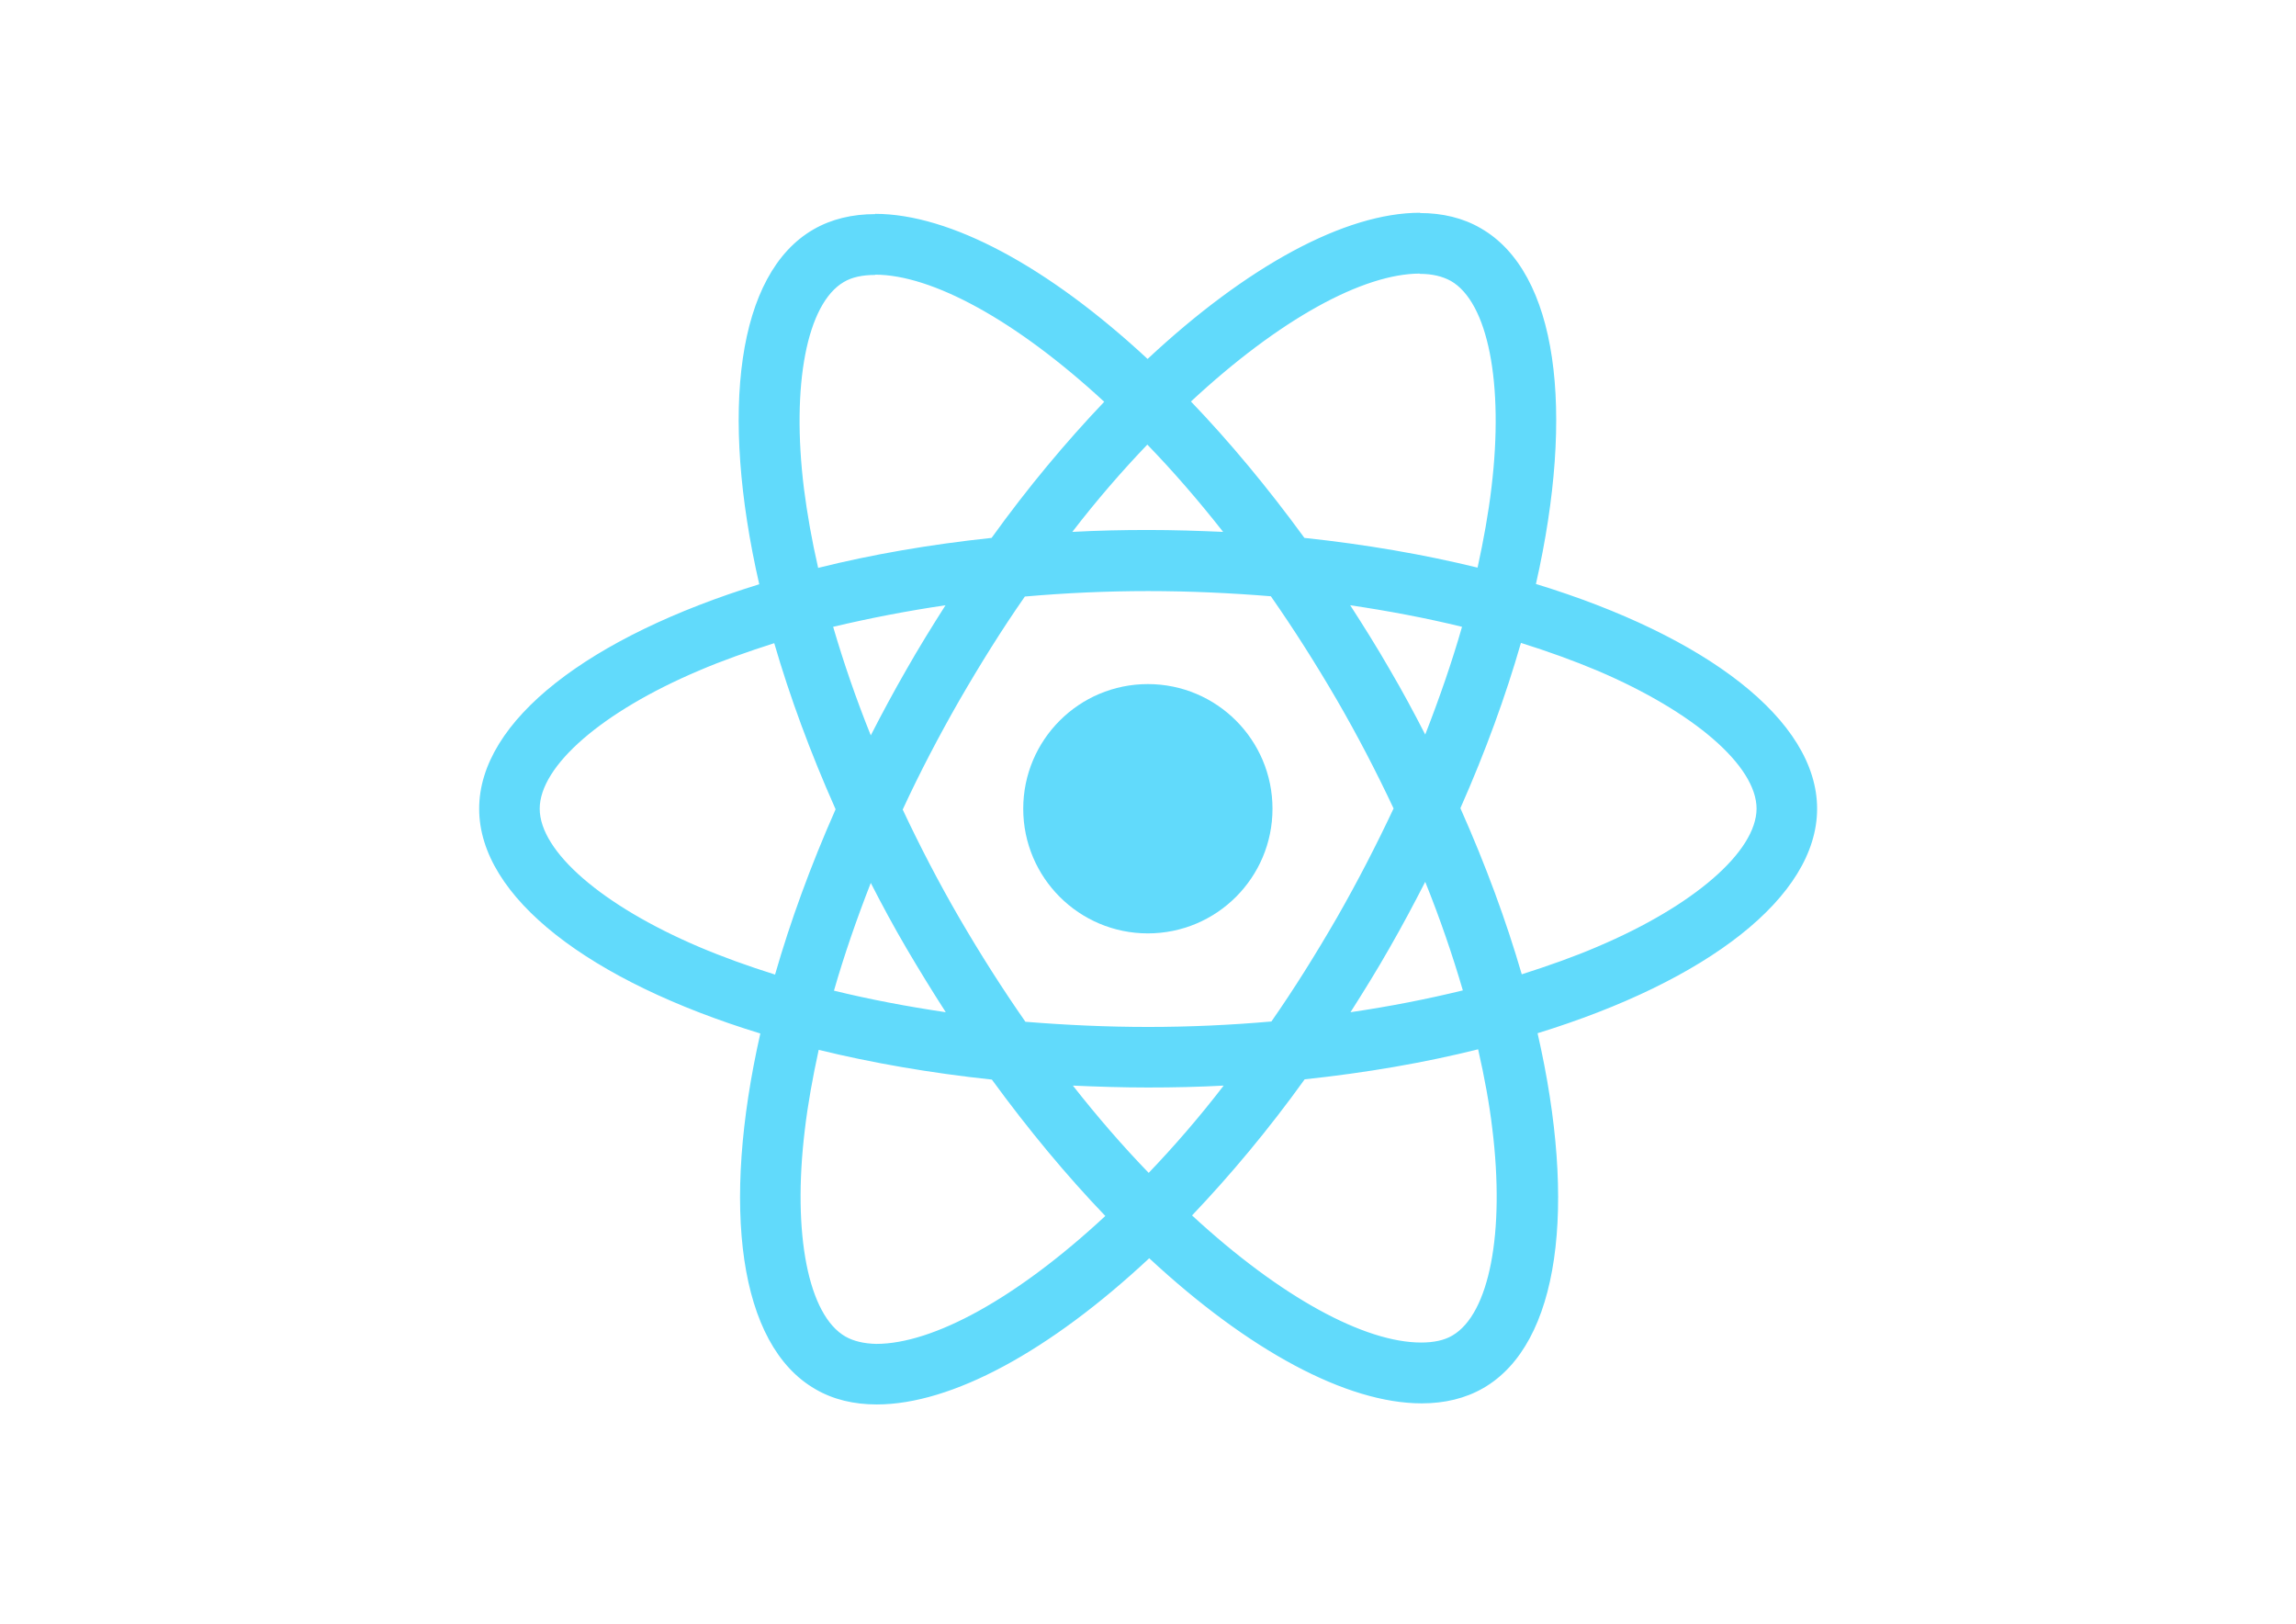
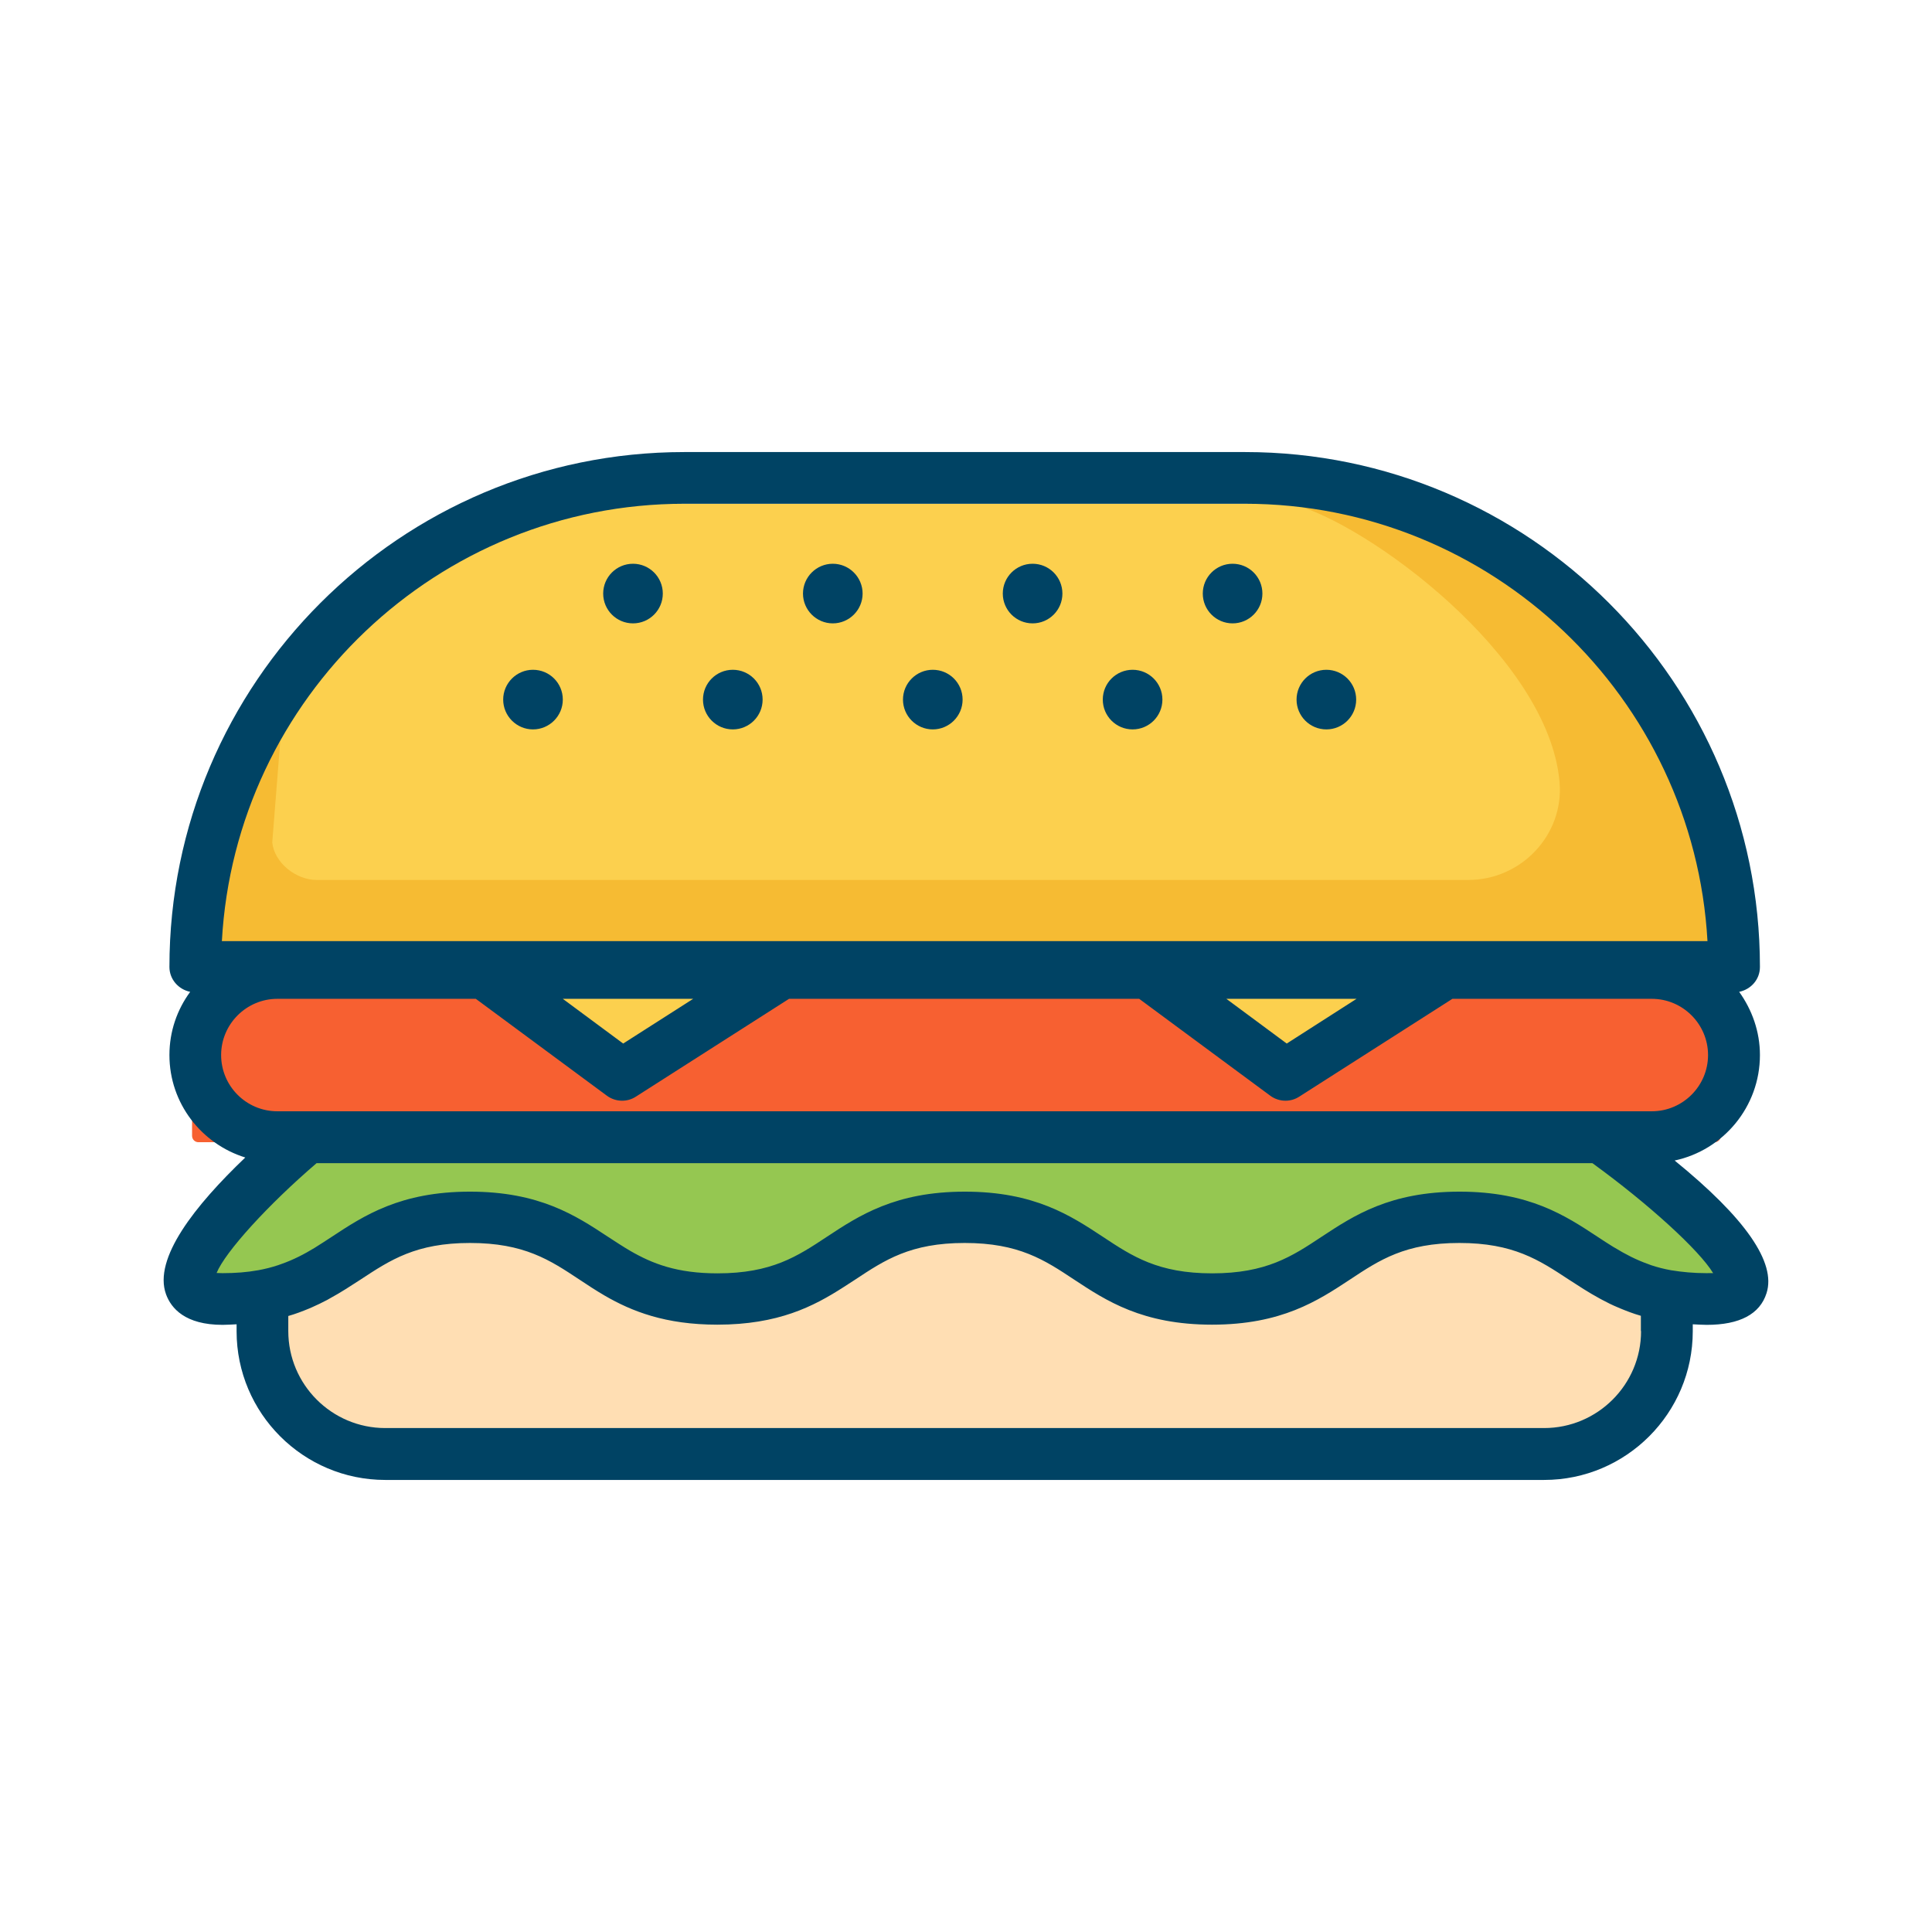
- <svg xmlns="http://www.w3.org/2000/svg" viewBox="0 0 841.9 595.3">
-   <g fill="#61DAFB">
-     <path d="M666.3 296.5c0-32.5-40.7-63.3-103.1-82.4 14.4-63.6 8-114.2-20.2-130.4-6.5-3.8-14.1-5.6-22.4-5.6v22.3c4.6 0 8.3.9 11.4 2.6 13.6 7.8 19.5 37.5 14.9 75.7-1.1 9.4-2.9 19.3-5.1 29.4-19.6-4.8-41-8.5-63.5-10.9-13.5-18.5-27.5-35.3-41.6-50 32.6-30.3 63.2-46.9 84-46.9V78c-27.5 0-63.5 19.6-99.9 53.6-36.4-33.8-72.4-53.2-99.9-53.2v22.3c20.7 0 51.4 16.5 84 46.6-14 14.7-28 31.4-41.3 49.9-22.6 2.4-44 6.1-63.6 11-2.3-10-4-19.7-5.2-29-4.7-38.2 1.1-67.9 14.6-75.8 3-1.8 6.9-2.6 11.5-2.6V78.5c-8.4 0-16 1.8-22.6 5.6-28.1 16.2-34.4 66.7-19.9 130.1-62.2 19.2-102.7 49.9-102.7 82.3 0 32.5 40.7 63.3 103.1 82.4-14.4 63.6-8 114.2 20.2 130.4 6.5 3.8 14.1 5.6 22.5 5.6 27.5 0 63.5-19.6 99.9-53.6 36.4 33.8 72.4 53.2 99.9 53.2 8.4 0 16-1.8 22.6-5.6 28.1-16.2 34.4-66.7 19.9-130.1 62-19.1 102.5-49.9 102.5-82.3zm-130.2-66.7c-3.7 12.9-8.3 26.2-13.5 39.5-4.1-8-8.4-16-13.1-24-4.6-8-9.5-15.8-14.4-23.4 14.2 2.1 27.9 4.7 41 7.9zm-45.8 106.5c-7.8 13.5-15.8 26.3-24.1 38.2-14.9 1.3-30 2-45.2 2-15.1 0-30.2-.7-45-1.9-8.3-11.9-16.4-24.6-24.2-38-7.6-13.1-14.5-26.4-20.8-39.8 6.2-13.4 13.2-26.8 20.7-39.9 7.8-13.5 15.8-26.3 24.1-38.2 14.9-1.3 30-2 45.2-2 15.1 0 30.2.7 45 1.9 8.3 11.9 16.4 24.6 24.2 38 7.6 13.1 14.5 26.4 20.8 39.8-6.3 13.4-13.2 26.8-20.7 39.9zm32.3-13c5.4 13.4 10 26.8 13.8 39.8-13.1 3.2-26.9 5.9-41.2 8 4.9-7.7 9.8-15.6 14.4-23.7 4.6-8 8.9-16.1 13-24.1zM421.2 430c-9.3-9.6-18.6-20.3-27.8-32 9 .4 18.2.7 27.5.7 9.4 0 18.7-.2 27.8-.7-9 11.7-18.3 22.4-27.5 32zm-74.4-58.9c-14.2-2.1-27.9-4.7-41-7.9 3.7-12.9 8.3-26.2 13.5-39.5 4.1 8 8.4 16 13.1 24 4.7 8 9.5 15.8 14.4 23.4zM420.7 163c9.3 9.6 18.6 20.3 27.8 32-9-.4-18.2-.7-27.5-.7-9.4 0-18.7.2-27.8.7 9-11.7 18.3-22.4 27.5-32zm-74 58.9c-4.9 7.7-9.8 15.6-14.4 23.7-4.6 8-8.9 16-13 24-5.4-13.4-10-26.8-13.8-39.8 13.1-3.1 26.9-5.8 41.2-7.9zm-90.5 125.2c-35.4-15.1-58.3-34.9-58.3-50.6 0-15.7 22.9-35.6 58.3-50.6 8.6-3.7 18-7 27.7-10.1 5.7 19.6 13.2 40 22.5 60.9-9.2 20.8-16.6 41.1-22.2 60.6-9.9-3.1-19.3-6.5-28-10.2zM310 490c-13.6-7.8-19.5-37.5-14.9-75.7 1.1-9.4 2.9-19.3 5.1-29.4 19.6 4.8 41 8.5 63.5 10.9 13.5 18.5 27.5 35.3 41.6 50-32.6 30.3-63.2 46.9-84 46.9-4.5-.1-8.3-1-11.3-2.7zm237.2-76.2c4.7 38.2-1.1 67.9-14.6 75.8-3 1.8-6.9 2.6-11.5 2.6-20.7 0-51.4-16.5-84-46.6 14-14.7 28-31.4 41.3-49.9 22.6-2.4 44-6.1 63.6-11 2.3 10.1 4.1 19.8 5.2 29.1zm38.5-66.7c-8.6 3.7-18 7-27.7 10.1-5.7-19.6-13.2-40-22.5-60.9 9.2-20.8 16.6-41.1 22.2-60.6 9.9 3.1 19.3 6.5 28.1 10.2 35.4 15.1 58.3 34.9 58.3 50.6-.1 15.7-23 35.6-58.4 50.6zM320.8 78.4z" />
-     <circle cx="420.9" cy="296.5" r="45.7" />
-     <path d="M520.5 78.1z" />
-   </g>
+ <svg xmlns="http://www.w3.org/2000/svg" width="800px" height="800px" viewBox="0 0 1024 1024" class="icon" version="1.1">
+   <path d="M668.1 267H356.7c-140.8 0-254.9 114.1-254.9 254.9H923C923 381.2 808.9 267 668.1 267z" fill="#FCD04E" />
+   <path d="M684.5 267c39.9 10.1 136.3 80.8 142.1 147.5 2.4 28-20.3 51.9-48.4 51.9H167.8c-10.9 0-22.4-9.1-23.5-19.9l5.4-68.3-34.8 72.4c-5.5 20.8-13 45.4-13 67.9H923c0-115.2-111.5-247.3-238.5-251.5z" fill="#F6BB33" />
+   <path d="M140.4 707.9s-5.7 64.5 76.5 66 610.9 0 610.9 0 50.9-17.7 52.9-59.6c2-41.9-71.6-66.8-97.6-68.8s-270.7 0-270.7 0-227.9-1.9-274.4-0.9-100.3 39.8-100.3 39.8l2.7 23.5z" fill="#FFDEB3" />
+   <path d="M101.8 674.8l50.9-69.3 711.6 5.4 51 48.1 7.6 23.5L899 689l-59.7-22.8-30.4-19h-41.2s-87.2 37.4-114.6 41.7c-27.5 4.3-101.2-44.4-134.8-41.7-33.6 2.7-99.8 43.4-135.6 42s-97.6-46.8-136.7-43.6c-39 3.2-93.3 34.6-108.5 39-15 4.3-35.7-9.8-35.7-9.8z" fill="#95C751" />
+   <path d="M908.8 605.4H105.2c-1.9 0-3.4-1.5-3.4-3.4v-81.5c0-1.9 1.5-3.4 3.4-3.4h803.5c1.9 0 3.4 1.5 3.4 3.4V602c0 1.9-1.5 3.4-3.3 3.4z" fill="#F76031" />
+   <path d="M332.8 569.6L266.7 520l516.4-2.5-98.6 52.1-68.4-43.6-211.8 0.2z" fill="#FCD04E" />
+   <path d="M887.6 615.1c25.8-5.5 45.2-28.5 45.2-55.9 0-12.5-4.2-24-11-33.5 6.2-1.3 11-6.5 11-13.2 0-150.5-122.4-272.9-272.9-272.9H362.7C212.2 239.6 89.8 362 89.8 512.5c0 6.6 4.8 11.9 11 13.2-6.9 9.4-11 20.9-11 33.5 0 25.6 17 47.1 40.2 54.3-26.6 25.4-48.9 53.5-42 72.5 2.7 7.4 10.1 16.2 30 16.2 2.6 0 5-0.2 7.4-0.3v3.7c0 43.5 35.4 78.8 78.8 78.8h614.2c43.5 0 78.8-35.4 78.8-78.8v-3.7c2.5 0.1 4.8 0.3 7.4 0.3 17.5 0 28.2-5.7 31.7-16.8 5.2-16.2-11.2-39.8-48.7-70.3zM719 529.4l-37 23.7-32-23.7h69z m-351.6 0l-37.1 23.7-32-23.7h69.1zM362.7 267h297.1c130.8 0 238 102.8 245.2 231.8H117.6c7.1-129 114.3-231.8 245.1-231.8zM117.2 559.2c0-16.4 13.4-29.8 29.8-29.8h105.2l69.4 51.3c2.4 1.8 5.3 2.7 8.1 2.7 2.6 0 5.1-0.7 7.4-2.2l81.1-51.8h185.6l69.4 51.3c2.4 1.8 5.3 2.7 8.1 2.7 2.6 0 5.1-0.7 7.4-2.2l81.1-51.8h105.7c16.4 0 29.8 13.4 29.8 29.8S891.9 589 875.5 589H147c-16.5 0-29.8-13.4-29.8-29.8z m752.6 146.3c0 28.4-23.1 51.4-51.4 51.4H204.2c-28.4 0-51.4-23.1-51.4-51.4v-8c3.9-1.1 7.5-2.5 10.9-3.9 0.5-0.2 0.9-0.4 1.4-0.6 2.9-1.3 5.7-2.6 8.3-4 0.5-0.3 0.9-0.5 1.4-0.8 5.9-3.2 11.2-6.7 16.3-10 15.8-10.4 29.4-19.4 58-19.4 28.7 0 42.3 9 58 19.4 4.2 2.8 8.6 5.7 13.4 8.5 14.3 8.3 32.1 15.4 59.7 15.4 32.3 0 51-9.7 66.6-19.7 2.2-1.4 4.4-2.8 6.5-4.2 15.7-10.4 29.3-19.4 58-19.4s42.3 9 58 19.4c17 11.2 36.2 23.9 73.1 23.9 36.9 0 56.1-12.7 73.1-23.9 15.7-10.4 29.3-19.4 58-19.4 28.6 0 42.2 9 58 19.4 5.1 3.3 10.4 6.8 16.3 10 0.4 0.2 0.9 0.5 1.3 0.7 2.6 1.4 5.4 2.8 8.3 4 0.5 0.2 0.9 0.4 1.4 0.6 3.4 1.4 7 2.8 10.9 3.9v8.1z m34.8-30.7c-7 0-13.1-0.6-18.6-1.5h-0.1c-3.9-0.7-7.4-1.6-10.7-2.7-0.6-0.2-1.1-0.4-1.6-0.6-6.5-2.3-12.2-5.3-17.8-8.7-0.2-0.1-0.5-0.3-0.7-0.4-2.8-1.7-5.5-3.5-8.4-5.4-17-11.2-36.2-23.9-73.1-23.9-36.9 0-56.1 12.7-73.1 23.9-15.7 10.4-29.3 19.4-58 19.4s-42.3-9-58-19.4c-17-11.2-36.2-23.9-73.1-23.9-36.9 0-56.1 12.7-73.1 23.9-15.7 10.4-29.3 19.4-58 19.4-21.5 0-34.5-5.1-46.4-12-3.9-2.3-7.7-4.8-11.7-7.4-17-11.2-36.2-23.9-73.1-23.9-36.9 0-56.2 12.7-73.2 23.9-2.9 1.9-5.8 3.8-8.7 5.6-0.1 0.1-0.2 0.1-0.3 0.2-5.6 3.4-11.3 6.4-17.9 8.7-0.5 0.2-1.1 0.4-1.7 0.6-3.3 1.1-6.8 2-10.7 2.7h-0.1c-5.5 1-11.6 1.5-18.6 1.5-1.2 0-2.3-0.1-3.1-0.1 4.6-11.2 27.2-36.1 53-58.2H844c29.8 21.6 56.8 46.3 64 58.3-0.8-0.1-2 0-3.4 0z" fill="#004364" />
+   <path d="M335.5 314.6m-15.8 0a15.8 15.8 0 1 0 31.6 0 15.8 15.8 0 1 0-31.6 0Z" fill="#004364" />
+   <path d="M441.4 298.8c-8.7 0-15.8 7.1-15.8 15.8 0 8.7 7.1 15.8 15.8 15.8 8.7 0 15.8-7.1 15.8-15.8 0-8.7-7.1-15.8-15.8-15.8z" fill="#004364" />
+   <path d="M547.3 314.6m-15.8 0a15.8 15.8 0 1 0 31.6 0 15.8 15.8 0 1 0-31.6 0Z" fill="#004364" />
+   <path d="M653.3 314.6m-15.8 0a15.8 15.8 0 1 0 31.6 0 15.8 15.8 0 1 0-31.6 0Z" fill="#004364" />
+   <path d="M282.5 355c-8.7 0-15.8 7.1-15.8 15.8 0 8.7 7.1 15.8 15.8 15.8 8.7 0 15.8-7.1 15.8-15.8 0-8.8-7.1-15.8-15.8-15.8z" fill="#004364" />
+   <path d="M388.4 370.8m-15.8 0a15.8 15.8 0 1 0 31.6 0 15.8 15.8 0 1 0-31.6 0Z" fill="#004364" />
+   <path d="M494.4 355c-8.7 0-15.8 7.1-15.8 15.8 0 8.7 7.1 15.8 15.8 15.8 8.7 0 15.8-7.1 15.8-15.8 0-8.8-7.1-15.8-15.8-15.8z" fill="#004364" />
+   <path d="M600.3 370.8m-15.8 0a15.8 15.8 0 1 0 31.6 0 15.8 15.8 0 1 0-31.6 0Z" fill="#004364" />
+   <path d="M703 370.8m-15.8 0a15.8 15.8 0 1 0 31.6 0 15.8 15.8 0 1 0-31.6 0Z" fill="#004364" />
</svg>
